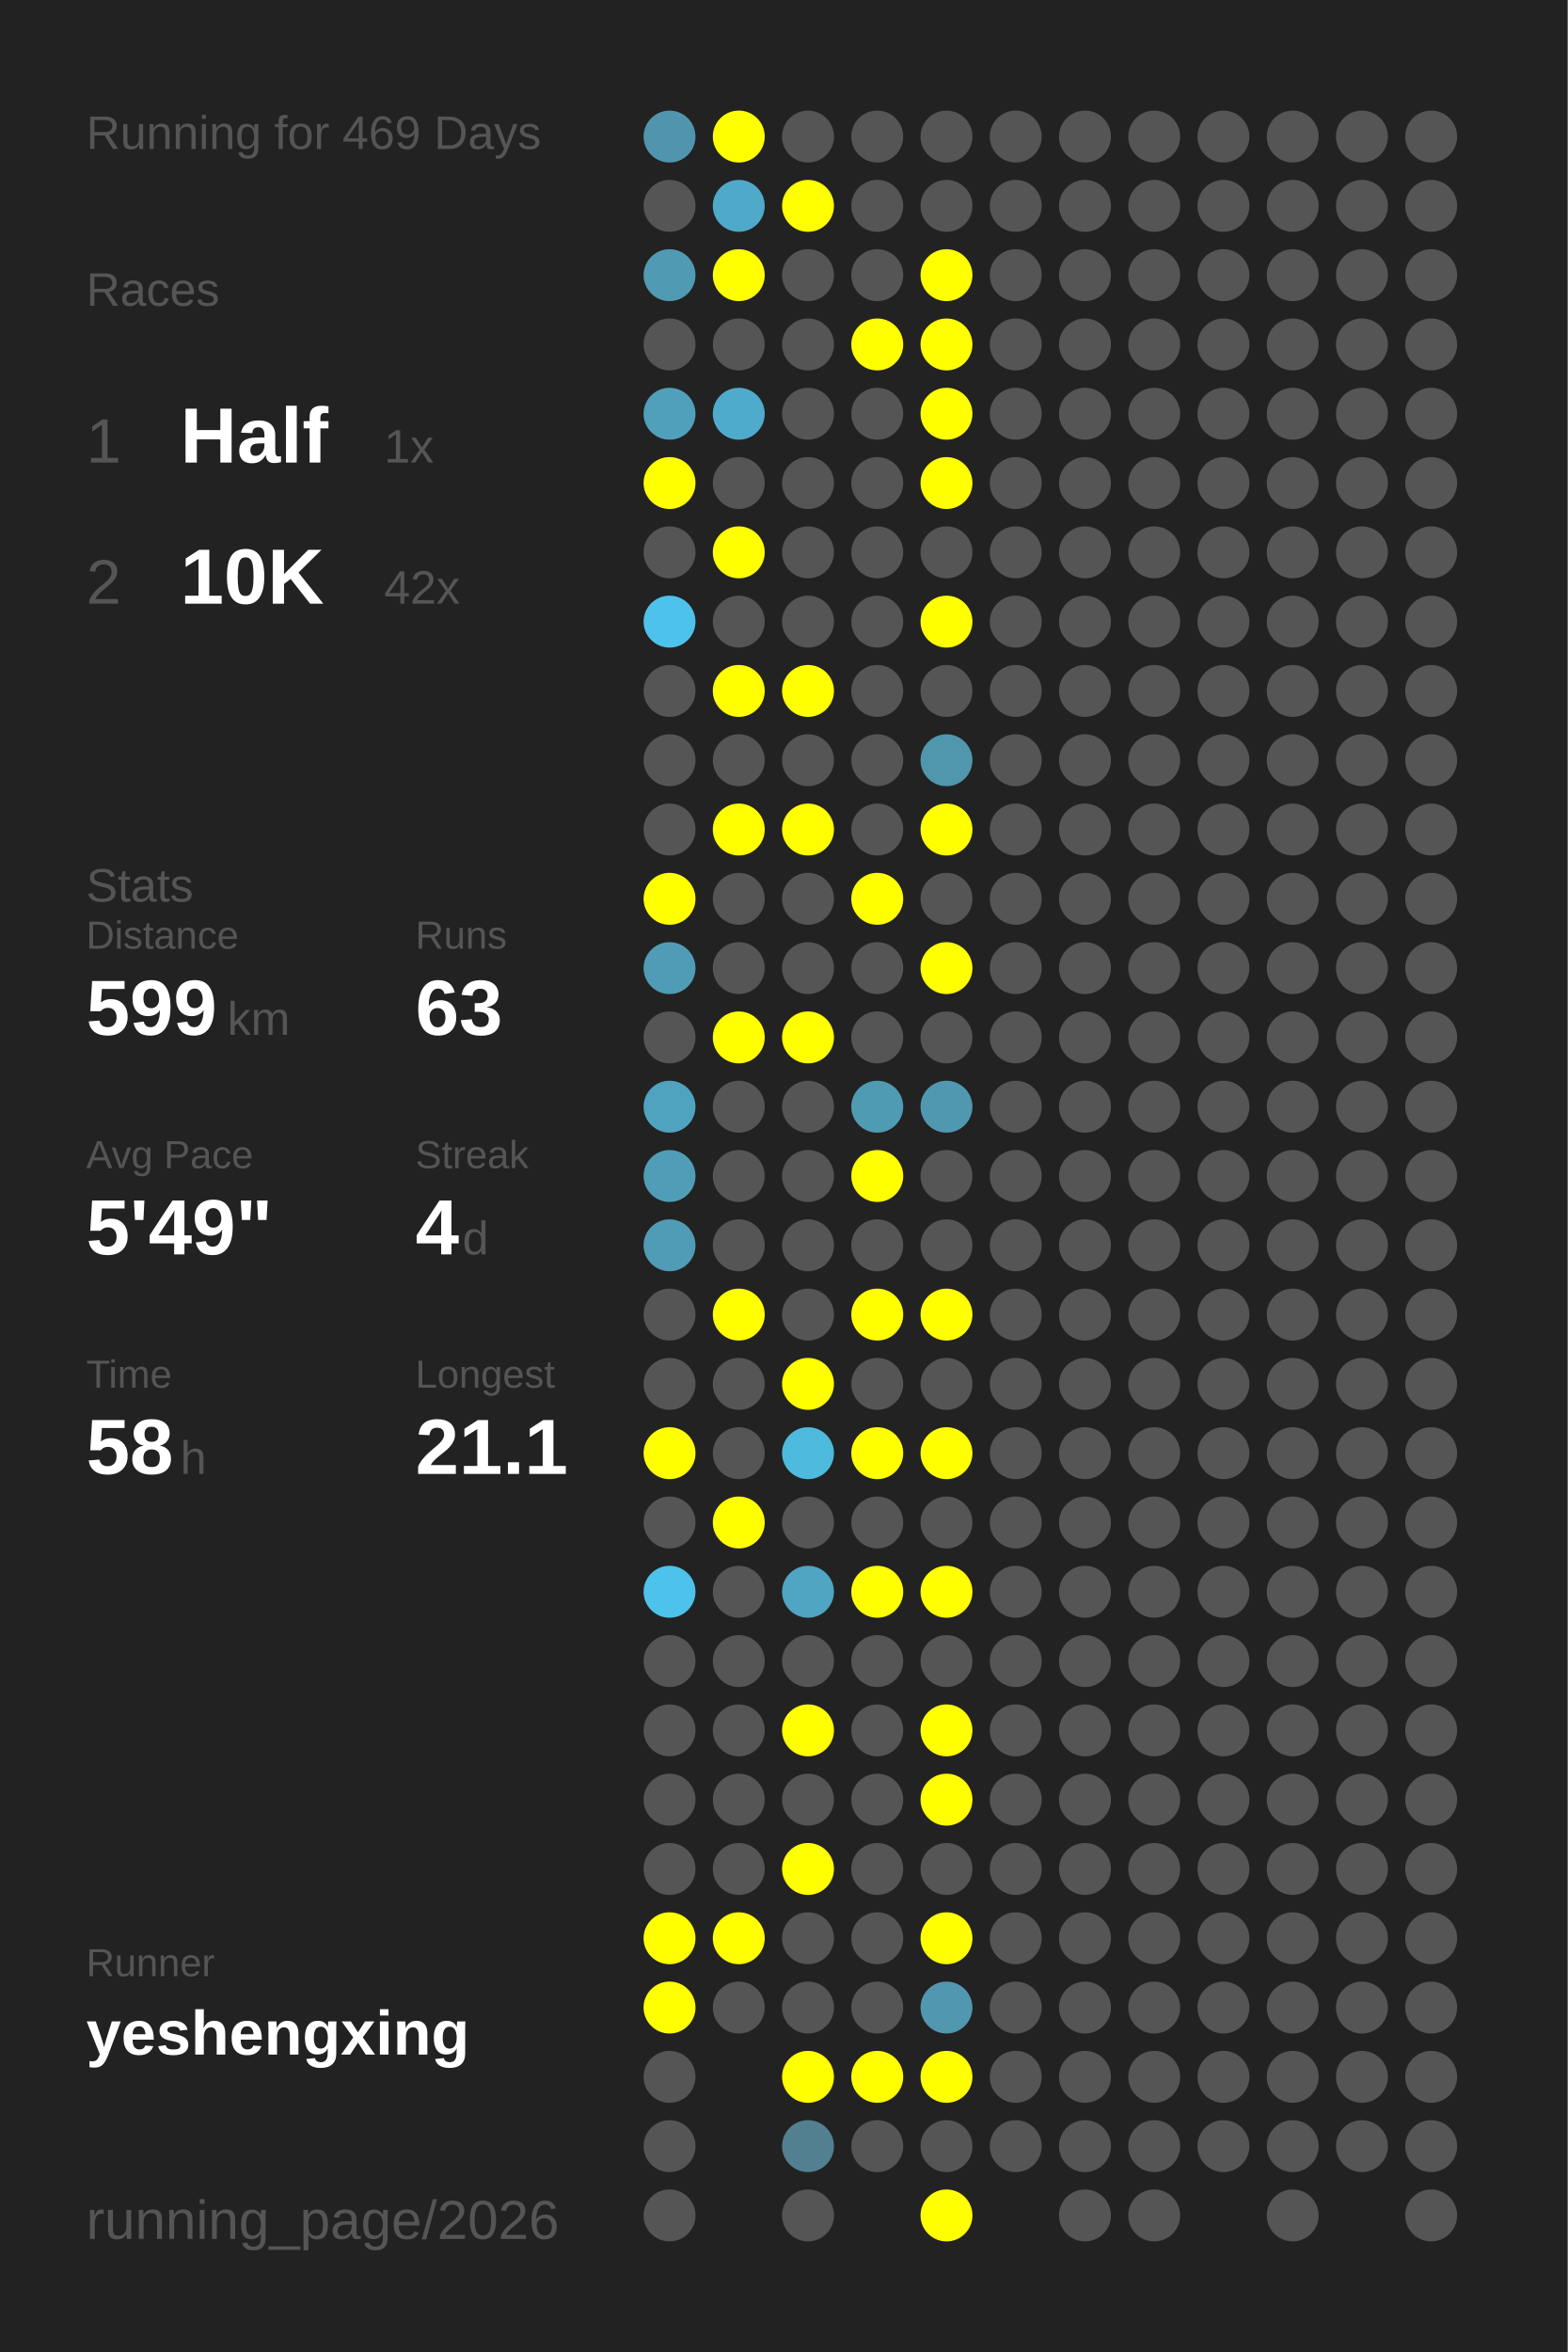
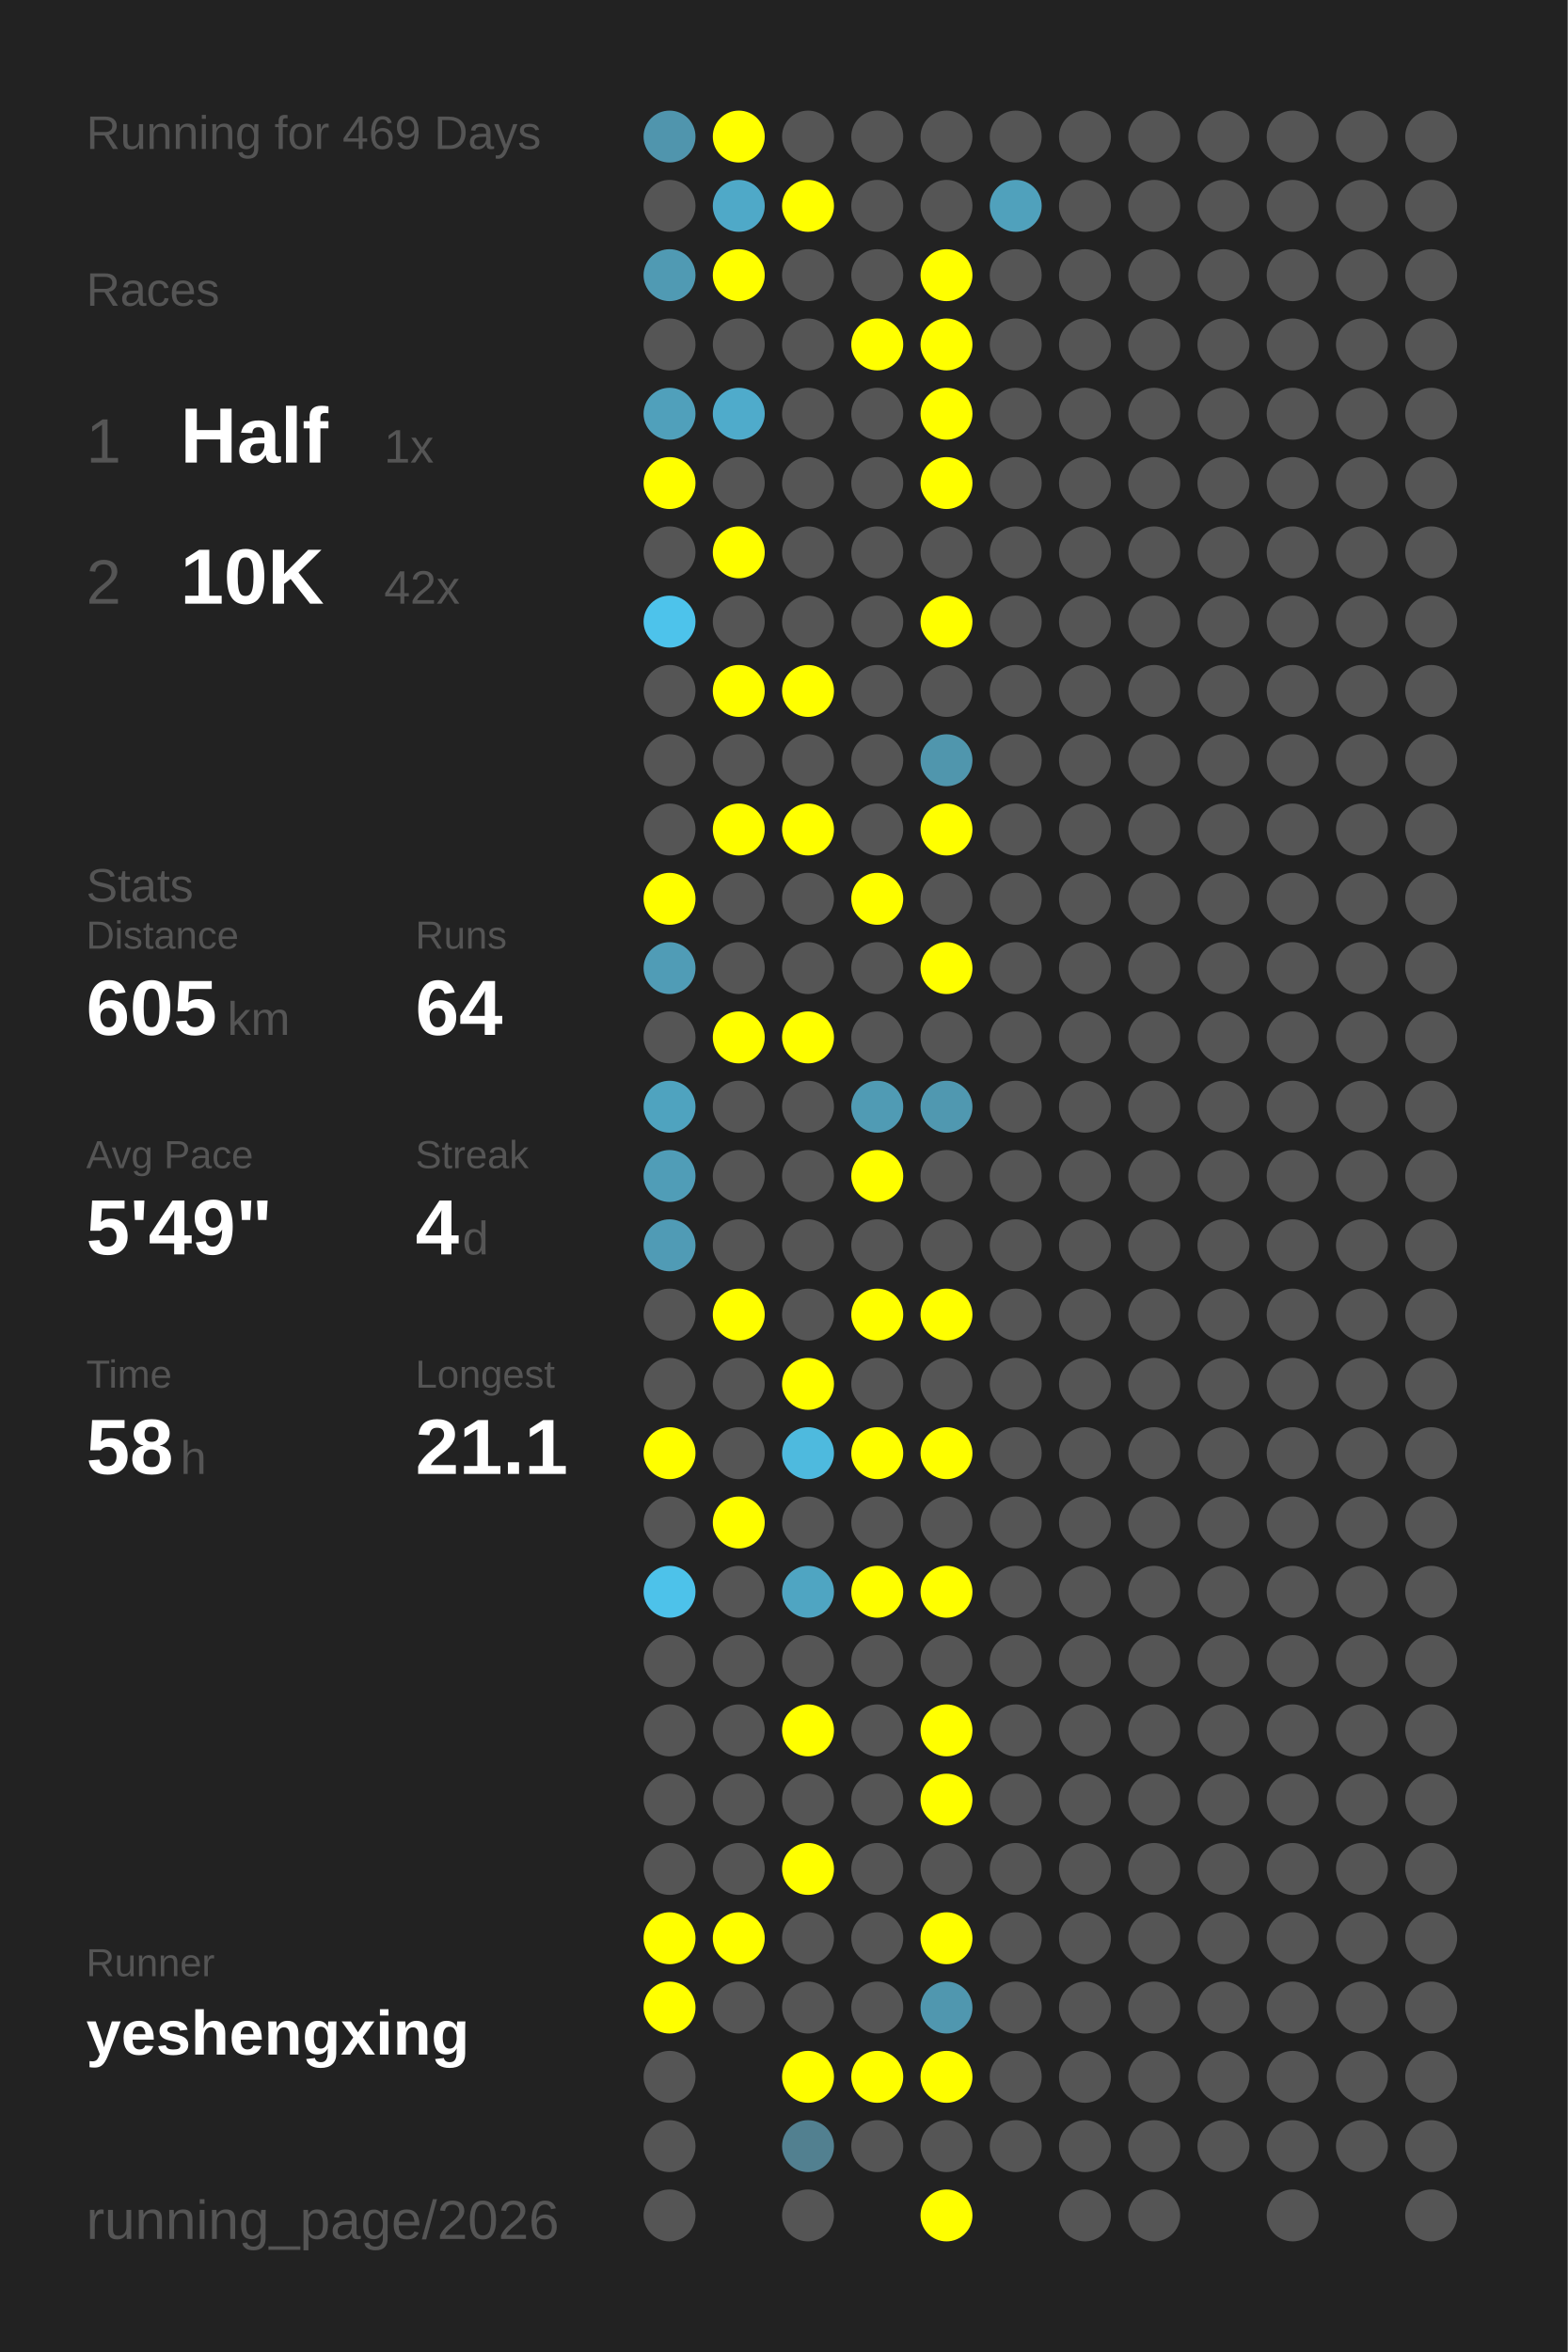
<svg xmlns="http://www.w3.org/2000/svg" baseProfile="full" height="300mm" version="1.1" viewBox="0,0,200,300" width="200mm">
  <defs />
  <rect fill="#222222" height="300" width="200" x="0" y="0" />
  <text fill="#555555" style="font-size:6px; font-family:Arial;" x="11" y="19">Running for 469 Days</text>
  <text fill="#555555" style="font-size:6px; font-family:Arial;" x="11" y="39">Races</text>
  <text fill="#555555" style="font-size:8px; font-family:Arial;" x="11" y="59">1</text>
  <text fill="#FFFFFF" style="font-size:10px; font-family:Arial; font-weight:bold;" x="23" y="59">Half</text>
  <text fill="#555555" style="font-size:6px; font-family:Arial;" x="49" y="59">1x</text>
  <text fill="#555555" style="font-size:8px; font-family:Arial;" x="11" y="77">2</text>
  <text fill="#FFFFFF" style="font-size:10px; font-family:Arial; font-weight:bold;" x="23" y="77">10K</text>
  <text fill="#555555" style="font-size:6px; font-family:Arial;" x="49" y="77">42x</text>
  <text fill="#555555" style="font-size:6px; font-family:Arial;" x="11" y="115">Stats</text>
  <text fill="#555555" style="font-size:5px; font-family:Arial;" x="11" y="121">Distance</text>
-   <text fill="#FFFFFF" style="font-size:10px; font-family:Arial; font-weight:bold;" x="11" y="132">599</text>
+   <text fill="#FFFFFF" style="font-size:10px; font-family:Arial; font-weight:bold;" x="11" y="132">605</text>
  <text fill="#555555" style="font-size:6px; font-family:Arial;" x="29" y="132">km</text>
  <text fill="#555555" style="font-size:5px; font-family:Arial;" x="53" y="121">Runs</text>
-   <text fill="#FFFFFF" style="font-size:10px; font-family:Arial; font-weight:bold;" x="53" y="132">63</text>
+   <text fill="#FFFFFF" style="font-size:10px; font-family:Arial; font-weight:bold;" x="53" y="132">64</text>
  <text fill="#555555" style="font-size:5px; font-family:Arial;" x="11" y="149">Avg Pace</text>
  <text fill="#FFFFFF" style="font-size:10px; font-family:Arial; font-weight:bold;" x="11" y="160">5'49"</text>
  <text fill="#555555" style="font-size:5px; font-family:Arial;" x="53" y="149">Streak</text>
  <text fill="#FFFFFF" style="font-size:10px; font-family:Arial; font-weight:bold;" x="53" y="160">4</text>
  <text fill="#555555" style="font-size:6px; font-family:Arial;" x="59" y="160">d</text>
  <text fill="#555555" style="font-size:5px; font-family:Arial;" x="11" y="177">Time</text>
  <text fill="#FFFFFF" style="font-size:10px; font-family:Arial; font-weight:bold;" x="11" y="188">58</text>
  <text fill="#555555" style="font-size:6px; font-family:Arial;" x="23" y="188">h</text>
  <text fill="#555555" style="font-size:5px; font-family:Arial;" x="53" y="177">Longest</text>
  <text fill="#FFFFFF" style="font-size:10px; font-family:Arial; font-weight:bold;" x="53" y="188">21.1</text>
  <text fill="#555555" style="font-size:5px; font-family:Arial;" x="11" y="252.065">Runner</text>
  <text fill="#FFFFFF" style="font-size:8px; font-family:Arial; font-weight:bold;" x="11" y="262.065">yeshengxing</text>
  <text fill="#555555" style="font-size:7px; font-family:Arial;" x="11" y="285.581">running_page/2026</text>
  <circle cx="85.417" cy="17.419" fill="#5095ad" r="3.312" />
  <circle cx="85.417" cy="26.258" fill="#555555" r="3.312" />
  <circle cx="85.417" cy="35.097" fill="#509ab3" r="3.312" />
  <circle cx="85.417" cy="43.935" fill="#555555" r="3.312" />
  <circle cx="85.417" cy="52.774" fill="#50a0bb" r="3.312" />
  <circle cx="85.417" cy="61.613" fill="#FFFF00" r="3.312" />
  <circle cx="85.417" cy="70.452" fill="#555555" r="3.312" />
  <circle cx="85.417" cy="79.29" fill="#4dc3eb" r="3.312" />
  <circle cx="85.417" cy="88.129" fill="#555555" r="3.312" />
  <circle cx="85.417" cy="96.968" fill="#555555" r="3.312" />
  <circle cx="85.417" cy="105.806" fill="#555555" r="3.312" />
  <circle cx="85.417" cy="114.645" fill="#FFFF00" r="3.312" />
  <circle cx="85.417" cy="123.484" fill="#509cb6" r="3.312" />
  <circle cx="85.417" cy="132.323" fill="#555555" r="3.312" />
  <circle cx="85.417" cy="141.161" fill="#4fa3bf" r="3.312" />
  <circle cx="85.417" cy="150" fill="#509db7" r="3.312" />
  <circle cx="85.417" cy="158.839" fill="#509bb5" r="3.312" />
  <circle cx="85.417" cy="167.677" fill="#555555" r="3.312" />
  <circle cx="85.417" cy="176.516" fill="#555555" r="3.312" />
  <circle cx="85.417" cy="185.355" fill="#FFFF00" r="3.312" />
  <circle cx="85.417" cy="194.194" fill="#555555" r="3.312" />
  <circle cx="85.417" cy="203.032" fill="#4dc2ea" r="3.312" />
  <circle cx="85.417" cy="211.871" fill="#555555" r="3.312" />
  <circle cx="85.417" cy="220.71" fill="#555555" r="3.312" />
  <circle cx="85.417" cy="229.548" fill="#555555" r="3.312" />
  <circle cx="85.417" cy="238.387" fill="#555555" r="3.312" />
  <circle cx="85.417" cy="247.226" fill="#FFFF00" r="3.312" />
  <circle cx="85.417" cy="256.065" fill="#FFFF00" r="3.312" />
  <circle cx="85.417" cy="264.903" fill="#555555" r="3.312" />
  <circle cx="85.417" cy="273.742" fill="#555555" r="3.312" />
  <circle cx="85.417" cy="282.581" fill="#555555" r="3.312" />
  <circle cx="94.25" cy="17.419" fill="#FFFF00" r="3.312" />
  <circle cx="94.25" cy="26.258" fill="#4fa9c8" r="3.312" />
  <circle cx="94.25" cy="35.097" fill="#FFFF00" r="3.312" />
  <circle cx="94.25" cy="43.935" fill="#555555" r="3.312" />
  <circle cx="94.25" cy="52.774" fill="#4fabcb" r="3.312" />
  <circle cx="94.25" cy="61.613" fill="#555555" r="3.312" />
  <circle cx="94.25" cy="70.452" fill="#FFFF00" r="3.312" />
  <circle cx="94.25" cy="79.29" fill="#555555" r="3.312" />
  <circle cx="94.25" cy="88.129" fill="#FFFF00" r="3.312" />
  <circle cx="94.25" cy="96.968" fill="#555555" r="3.312" />
  <circle cx="94.25" cy="105.806" fill="#FFFF00" r="3.312" />
  <circle cx="94.25" cy="114.645" fill="#555555" r="3.312" />
  <circle cx="94.25" cy="123.484" fill="#555555" r="3.312" />
  <circle cx="94.25" cy="132.323" fill="#FFFF00" r="3.312" />
  <circle cx="94.25" cy="141.161" fill="#555555" r="3.312" />
  <circle cx="94.25" cy="150" fill="#555555" r="3.312" />
  <circle cx="94.25" cy="158.839" fill="#555555" r="3.312" />
  <circle cx="94.25" cy="167.677" fill="#FFFF00" r="3.312" />
  <circle cx="94.25" cy="176.516" fill="#555555" r="3.312" />
  <circle cx="94.25" cy="185.355" fill="#555555" r="3.312" />
  <circle cx="94.25" cy="194.194" fill="#FFFF00" r="3.312" />
  <circle cx="94.25" cy="203.032" fill="#555555" r="3.312" />
  <circle cx="94.25" cy="211.871" fill="#555555" r="3.312" />
  <circle cx="94.25" cy="220.71" fill="#555555" r="3.312" />
  <circle cx="94.25" cy="229.548" fill="#555555" r="3.312" />
  <circle cx="94.25" cy="238.387" fill="#555555" r="3.312" />
  <circle cx="94.25" cy="247.226" fill="#FFFF00" r="3.312" />
  <circle cx="94.25" cy="256.065" fill="#555555" r="3.312" />
  <circle cx="103.083" cy="17.419" fill="#555555" r="3.312" />
  <circle cx="103.083" cy="26.258" fill="#FFFF00" r="3.312" />
  <circle cx="103.083" cy="35.097" fill="#555555" r="3.312" />
  <circle cx="103.083" cy="43.935" fill="#555555" r="3.312" />
  <circle cx="103.083" cy="52.774" fill="#555555" r="3.312" />
  <circle cx="103.083" cy="61.613" fill="#555555" r="3.312" />
  <circle cx="103.083" cy="70.452" fill="#555555" r="3.312" />
  <circle cx="103.083" cy="79.29" fill="#555555" r="3.312" />
  <circle cx="103.083" cy="88.129" fill="#FFFF00" r="3.312" />
  <circle cx="103.083" cy="96.968" fill="#555555" r="3.312" />
  <circle cx="103.083" cy="105.806" fill="#FFFF00" r="3.312" />
  <circle cx="103.083" cy="114.645" fill="#555555" r="3.312" />
  <circle cx="103.083" cy="123.484" fill="#555555" r="3.312" />
  <circle cx="103.083" cy="132.323" fill="#FFFF00" r="3.312" />
  <circle cx="103.083" cy="141.161" fill="#555555" r="3.312" />
  <circle cx="103.083" cy="150" fill="#555555" r="3.312" />
  <circle cx="103.083" cy="158.839" fill="#555555" r="3.312" />
  <circle cx="103.083" cy="167.677" fill="#555555" r="3.312" />
  <circle cx="103.083" cy="176.516" fill="#FFFF00" r="3.312" />
  <circle cx="103.083" cy="185.355" fill="#4ebade" r="3.312" />
  <circle cx="103.083" cy="194.194" fill="#555555" r="3.312" />
  <circle cx="103.083" cy="203.032" fill="#4fa5c2" r="3.312" />
  <circle cx="103.083" cy="211.871" fill="#555555" r="3.312" />
  <circle cx="103.083" cy="220.71" fill="#FFFF00" r="3.312" />
  <circle cx="103.083" cy="229.548" fill="#555555" r="3.312" />
  <circle cx="103.083" cy="238.387" fill="#FFFF00" r="3.312" />
  <circle cx="103.083" cy="247.226" fill="#555555" r="3.312" />
  <circle cx="103.083" cy="256.065" fill="#555555" r="3.312" />
  <circle cx="103.083" cy="264.903" fill="#FFFF00" r="3.312" />
  <circle cx="103.083" cy="273.742" fill="#528090" r="3.312" />
  <circle cx="103.083" cy="282.581" fill="#555555" r="3.312" />
  <circle cx="111.917" cy="17.419" fill="#555555" r="3.312" />
  <circle cx="111.917" cy="26.258" fill="#555555" r="3.312" />
  <circle cx="111.917" cy="35.097" fill="#555555" r="3.312" />
  <circle cx="111.917" cy="43.935" fill="#FFFF00" r="3.312" />
  <circle cx="111.917" cy="52.774" fill="#555555" r="3.312" />
  <circle cx="111.917" cy="61.613" fill="#555555" r="3.312" />
  <circle cx="111.917" cy="70.452" fill="#555555" r="3.312" />
  <circle cx="111.917" cy="79.29" fill="#555555" r="3.312" />
  <circle cx="111.917" cy="88.129" fill="#555555" r="3.312" />
  <circle cx="111.917" cy="96.968" fill="#555555" r="3.312" />
  <circle cx="111.917" cy="105.806" fill="#555555" r="3.312" />
  <circle cx="111.917" cy="114.645" fill="#FFFF00" r="3.312" />
  <circle cx="111.917" cy="123.484" fill="#555555" r="3.312" />
  <circle cx="111.917" cy="132.323" fill="#555555" r="3.312" />
  <circle cx="111.917" cy="141.161" fill="#509bb4" r="3.312" />
  <circle cx="111.917" cy="150" fill="#FFFF00" r="3.312" />
  <circle cx="111.917" cy="158.839" fill="#555555" r="3.312" />
  <circle cx="111.917" cy="167.677" fill="#FFFF00" r="3.312" />
  <circle cx="111.917" cy="176.516" fill="#555555" r="3.312" />
  <circle cx="111.917" cy="185.355" fill="#FFFF00" r="3.312" />
  <circle cx="111.917" cy="194.194" fill="#555555" r="3.312" />
  <circle cx="111.917" cy="203.032" fill="#FFFF00" r="3.312" />
  <circle cx="111.917" cy="211.871" fill="#555555" r="3.312" />
  <circle cx="111.917" cy="220.71" fill="#555555" r="3.312" />
  <circle cx="111.917" cy="229.548" fill="#555555" r="3.312" />
  <circle cx="111.917" cy="238.387" fill="#555555" r="3.312" />
  <circle cx="111.917" cy="247.226" fill="#555555" r="3.312" />
  <circle cx="111.917" cy="256.065" fill="#555555" r="3.312" />
  <circle cx="111.917" cy="264.903" fill="#FFFF00" r="3.312" />
  <circle cx="111.917" cy="273.742" fill="#555555" r="3.312" />
  <circle cx="120.75" cy="17.419" fill="#555555" r="3.312" />
  <circle cx="120.75" cy="26.258" fill="#555555" r="3.312" />
  <circle cx="120.75" cy="35.097" fill="#FFFF00" r="3.312" />
  <circle cx="120.75" cy="43.935" fill="#FFFF00" r="3.312" />
  <circle cx="120.75" cy="52.774" fill="#FFFF00" r="3.312" />
  <circle cx="120.75" cy="61.613" fill="#FFFF00" r="3.312" />
  <circle cx="120.75" cy="70.452" fill="#555555" r="3.312" />
  <circle cx="120.75" cy="79.29" fill="#FFFF00" r="3.312" />
  <circle cx="120.75" cy="88.129" fill="#555555" r="3.312" />
  <circle cx="120.75" cy="96.968" fill="#5096ad" r="3.312" />
  <circle cx="120.75" cy="105.806" fill="#FFFF00" r="3.312" />
  <circle cx="120.75" cy="114.645" fill="#555555" r="3.312" />
  <circle cx="120.75" cy="123.484" fill="#FFFF00" r="3.312" />
  <circle cx="120.75" cy="132.323" fill="#555555" r="3.312" />
  <circle cx="120.75" cy="141.161" fill="#5098b0" r="3.312" />
  <circle cx="120.75" cy="150" fill="#555555" r="3.312" />
  <circle cx="120.75" cy="158.839" fill="#555555" r="3.312" />
  <circle cx="120.75" cy="167.677" fill="#FFFF00" r="3.312" />
  <circle cx="120.75" cy="176.516" fill="#555555" r="3.312" />
  <circle cx="120.75" cy="185.355" fill="#FFFF00" r="3.312" />
  <circle cx="120.75" cy="194.194" fill="#555555" r="3.312" />
  <circle cx="120.75" cy="203.032" fill="#FFFF00" r="3.312" />
  <circle cx="120.75" cy="211.871" fill="#555555" r="3.312" />
  <circle cx="120.75" cy="220.71" fill="#FFFF00" r="3.312" />
  <circle cx="120.75" cy="229.548" fill="#FFFF00" r="3.312" />
  <circle cx="120.75" cy="238.387" fill="#555555" r="3.312" />
  <circle cx="120.75" cy="247.226" fill="#FFFF00" r="3.312" />
  <circle cx="120.75" cy="256.065" fill="#5097af" r="3.312" />
  <circle cx="120.75" cy="264.903" fill="#FFFF00" r="3.312" />
  <circle cx="120.75" cy="273.742" fill="#555555" r="3.312" />
  <circle cx="120.75" cy="282.581" fill="#FFFF00" r="3.312" />
  <circle cx="129.583" cy="17.419" fill="#555555" r="3.312" />
-   <circle cx="129.583" cy="26.258" fill="#555555" r="3.312" />
+   <circle cx="129.583" cy="26.258" fill="#50a1bc" r="3.312" />
  <circle cx="129.583" cy="35.097" fill="#555555" r="3.312" />
  <circle cx="129.583" cy="43.935" fill="#555555" r="3.312" />
  <circle cx="129.583" cy="52.774" fill="#555555" r="3.312" />
  <circle cx="129.583" cy="61.613" fill="#555555" r="3.312" />
  <circle cx="129.583" cy="70.452" fill="#555555" r="3.312" />
  <circle cx="129.583" cy="79.29" fill="#555555" r="3.312" />
  <circle cx="129.583" cy="88.129" fill="#555555" r="3.312" />
  <circle cx="129.583" cy="96.968" fill="#555555" r="3.312" />
  <circle cx="129.583" cy="105.806" fill="#555555" r="3.312" />
  <circle cx="129.583" cy="114.645" fill="#555555" r="3.312" />
  <circle cx="129.583" cy="123.484" fill="#555555" r="3.312" />
  <circle cx="129.583" cy="132.323" fill="#555555" r="3.312" />
  <circle cx="129.583" cy="141.161" fill="#555555" r="3.312" />
  <circle cx="129.583" cy="150" fill="#555555" r="3.312" />
  <circle cx="129.583" cy="158.839" fill="#555555" r="3.312" />
  <circle cx="129.583" cy="167.677" fill="#555555" r="3.312" />
  <circle cx="129.583" cy="176.516" fill="#555555" r="3.312" />
  <circle cx="129.583" cy="185.355" fill="#555555" r="3.312" />
  <circle cx="129.583" cy="194.194" fill="#555555" r="3.312" />
  <circle cx="129.583" cy="203.032" fill="#555555" r="3.312" />
  <circle cx="129.583" cy="211.871" fill="#555555" r="3.312" />
  <circle cx="129.583" cy="220.71" fill="#555555" r="3.312" />
  <circle cx="129.583" cy="229.548" fill="#555555" r="3.312" />
  <circle cx="129.583" cy="238.387" fill="#555555" r="3.312" />
  <circle cx="129.583" cy="247.226" fill="#555555" r="3.312" />
  <circle cx="129.583" cy="256.065" fill="#555555" r="3.312" />
  <circle cx="129.583" cy="264.903" fill="#555555" r="3.312" />
  <circle cx="129.583" cy="273.742" fill="#555555" r="3.312" />
  <circle cx="138.417" cy="17.419" fill="#555555" r="3.312" />
  <circle cx="138.417" cy="26.258" fill="#555555" r="3.312" />
  <circle cx="138.417" cy="35.097" fill="#555555" r="3.312" />
  <circle cx="138.417" cy="43.935" fill="#555555" r="3.312" />
  <circle cx="138.417" cy="52.774" fill="#555555" r="3.312" />
  <circle cx="138.417" cy="61.613" fill="#555555" r="3.312" />
  <circle cx="138.417" cy="70.452" fill="#555555" r="3.312" />
  <circle cx="138.417" cy="79.29" fill="#555555" r="3.312" />
  <circle cx="138.417" cy="88.129" fill="#555555" r="3.312" />
  <circle cx="138.417" cy="96.968" fill="#555555" r="3.312" />
  <circle cx="138.417" cy="105.806" fill="#555555" r="3.312" />
  <circle cx="138.417" cy="114.645" fill="#555555" r="3.312" />
  <circle cx="138.417" cy="123.484" fill="#555555" r="3.312" />
  <circle cx="138.417" cy="132.323" fill="#555555" r="3.312" />
  <circle cx="138.417" cy="141.161" fill="#555555" r="3.312" />
  <circle cx="138.417" cy="150" fill="#555555" r="3.312" />
  <circle cx="138.417" cy="158.839" fill="#555555" r="3.312" />
  <circle cx="138.417" cy="167.677" fill="#555555" r="3.312" />
  <circle cx="138.417" cy="176.516" fill="#555555" r="3.312" />
  <circle cx="138.417" cy="185.355" fill="#555555" r="3.312" />
  <circle cx="138.417" cy="194.194" fill="#555555" r="3.312" />
  <circle cx="138.417" cy="203.032" fill="#555555" r="3.312" />
  <circle cx="138.417" cy="211.871" fill="#555555" r="3.312" />
  <circle cx="138.417" cy="220.71" fill="#555555" r="3.312" />
  <circle cx="138.417" cy="229.548" fill="#555555" r="3.312" />
  <circle cx="138.417" cy="238.387" fill="#555555" r="3.312" />
  <circle cx="138.417" cy="247.226" fill="#555555" r="3.312" />
  <circle cx="138.417" cy="256.065" fill="#555555" r="3.312" />
  <circle cx="138.417" cy="264.903" fill="#555555" r="3.312" />
  <circle cx="138.417" cy="273.742" fill="#555555" r="3.312" />
  <circle cx="138.417" cy="282.581" fill="#555555" r="3.312" />
  <circle cx="147.25" cy="17.419" fill="#555555" r="3.312" />
  <circle cx="147.25" cy="26.258" fill="#555555" r="3.312" />
  <circle cx="147.25" cy="35.097" fill="#555555" r="3.312" />
  <circle cx="147.25" cy="43.935" fill="#555555" r="3.312" />
  <circle cx="147.25" cy="52.774" fill="#555555" r="3.312" />
  <circle cx="147.25" cy="61.613" fill="#555555" r="3.312" />
  <circle cx="147.25" cy="70.452" fill="#555555" r="3.312" />
  <circle cx="147.25" cy="79.29" fill="#555555" r="3.312" />
  <circle cx="147.25" cy="88.129" fill="#555555" r="3.312" />
  <circle cx="147.25" cy="96.968" fill="#555555" r="3.312" />
  <circle cx="147.25" cy="105.806" fill="#555555" r="3.312" />
  <circle cx="147.25" cy="114.645" fill="#555555" r="3.312" />
  <circle cx="147.25" cy="123.484" fill="#555555" r="3.312" />
  <circle cx="147.25" cy="132.323" fill="#555555" r="3.312" />
  <circle cx="147.25" cy="141.161" fill="#555555" r="3.312" />
  <circle cx="147.25" cy="150" fill="#555555" r="3.312" />
  <circle cx="147.25" cy="158.839" fill="#555555" r="3.312" />
  <circle cx="147.25" cy="167.677" fill="#555555" r="3.312" />
  <circle cx="147.25" cy="176.516" fill="#555555" r="3.312" />
  <circle cx="147.25" cy="185.355" fill="#555555" r="3.312" />
  <circle cx="147.25" cy="194.194" fill="#555555" r="3.312" />
  <circle cx="147.25" cy="203.032" fill="#555555" r="3.312" />
  <circle cx="147.25" cy="211.871" fill="#555555" r="3.312" />
  <circle cx="147.25" cy="220.71" fill="#555555" r="3.312" />
  <circle cx="147.25" cy="229.548" fill="#555555" r="3.312" />
  <circle cx="147.25" cy="238.387" fill="#555555" r="3.312" />
  <circle cx="147.25" cy="247.226" fill="#555555" r="3.312" />
  <circle cx="147.25" cy="256.065" fill="#555555" r="3.312" />
  <circle cx="147.25" cy="264.903" fill="#555555" r="3.312" />
  <circle cx="147.25" cy="273.742" fill="#555555" r="3.312" />
  <circle cx="147.25" cy="282.581" fill="#555555" r="3.312" />
  <circle cx="156.083" cy="17.419" fill="#555555" r="3.312" />
  <circle cx="156.083" cy="26.258" fill="#555555" r="3.312" />
  <circle cx="156.083" cy="35.097" fill="#555555" r="3.312" />
  <circle cx="156.083" cy="43.935" fill="#555555" r="3.312" />
  <circle cx="156.083" cy="52.774" fill="#555555" r="3.312" />
  <circle cx="156.083" cy="61.613" fill="#555555" r="3.312" />
  <circle cx="156.083" cy="70.452" fill="#555555" r="3.312" />
  <circle cx="156.083" cy="79.29" fill="#555555" r="3.312" />
  <circle cx="156.083" cy="88.129" fill="#555555" r="3.312" />
  <circle cx="156.083" cy="96.968" fill="#555555" r="3.312" />
  <circle cx="156.083" cy="105.806" fill="#555555" r="3.312" />
  <circle cx="156.083" cy="114.645" fill="#555555" r="3.312" />
  <circle cx="156.083" cy="123.484" fill="#555555" r="3.312" />
  <circle cx="156.083" cy="132.323" fill="#555555" r="3.312" />
  <circle cx="156.083" cy="141.161" fill="#555555" r="3.312" />
  <circle cx="156.083" cy="150" fill="#555555" r="3.312" />
  <circle cx="156.083" cy="158.839" fill="#555555" r="3.312" />
  <circle cx="156.083" cy="167.677" fill="#555555" r="3.312" />
  <circle cx="156.083" cy="176.516" fill="#555555" r="3.312" />
  <circle cx="156.083" cy="185.355" fill="#555555" r="3.312" />
  <circle cx="156.083" cy="194.194" fill="#555555" r="3.312" />
  <circle cx="156.083" cy="203.032" fill="#555555" r="3.312" />
  <circle cx="156.083" cy="211.871" fill="#555555" r="3.312" />
  <circle cx="156.083" cy="220.71" fill="#555555" r="3.312" />
  <circle cx="156.083" cy="229.548" fill="#555555" r="3.312" />
  <circle cx="156.083" cy="238.387" fill="#555555" r="3.312" />
  <circle cx="156.083" cy="247.226" fill="#555555" r="3.312" />
  <circle cx="156.083" cy="256.065" fill="#555555" r="3.312" />
  <circle cx="156.083" cy="264.903" fill="#555555" r="3.312" />
  <circle cx="156.083" cy="273.742" fill="#555555" r="3.312" />
  <circle cx="164.917" cy="17.419" fill="#555555" r="3.312" />
  <circle cx="164.917" cy="26.258" fill="#555555" r="3.312" />
  <circle cx="164.917" cy="35.097" fill="#555555" r="3.312" />
  <circle cx="164.917" cy="43.935" fill="#555555" r="3.312" />
  <circle cx="164.917" cy="52.774" fill="#555555" r="3.312" />
  <circle cx="164.917" cy="61.613" fill="#555555" r="3.312" />
  <circle cx="164.917" cy="70.452" fill="#555555" r="3.312" />
  <circle cx="164.917" cy="79.29" fill="#555555" r="3.312" />
  <circle cx="164.917" cy="88.129" fill="#555555" r="3.312" />
  <circle cx="164.917" cy="96.968" fill="#555555" r="3.312" />
  <circle cx="164.917" cy="105.806" fill="#555555" r="3.312" />
  <circle cx="164.917" cy="114.645" fill="#555555" r="3.312" />
  <circle cx="164.917" cy="123.484" fill="#555555" r="3.312" />
  <circle cx="164.917" cy="132.323" fill="#555555" r="3.312" />
  <circle cx="164.917" cy="141.161" fill="#555555" r="3.312" />
  <circle cx="164.917" cy="150" fill="#555555" r="3.312" />
  <circle cx="164.917" cy="158.839" fill="#555555" r="3.312" />
  <circle cx="164.917" cy="167.677" fill="#555555" r="3.312" />
  <circle cx="164.917" cy="176.516" fill="#555555" r="3.312" />
  <circle cx="164.917" cy="185.355" fill="#555555" r="3.312" />
  <circle cx="164.917" cy="194.194" fill="#555555" r="3.312" />
  <circle cx="164.917" cy="203.032" fill="#555555" r="3.312" />
  <circle cx="164.917" cy="211.871" fill="#555555" r="3.312" />
  <circle cx="164.917" cy="220.71" fill="#555555" r="3.312" />
  <circle cx="164.917" cy="229.548" fill="#555555" r="3.312" />
  <circle cx="164.917" cy="238.387" fill="#555555" r="3.312" />
  <circle cx="164.917" cy="247.226" fill="#555555" r="3.312" />
  <circle cx="164.917" cy="256.065" fill="#555555" r="3.312" />
  <circle cx="164.917" cy="264.903" fill="#555555" r="3.312" />
  <circle cx="164.917" cy="273.742" fill="#555555" r="3.312" />
  <circle cx="164.917" cy="282.581" fill="#555555" r="3.312" />
  <circle cx="173.75" cy="17.419" fill="#555555" r="3.312" />
  <circle cx="173.75" cy="26.258" fill="#555555" r="3.312" />
  <circle cx="173.75" cy="35.097" fill="#555555" r="3.312" />
  <circle cx="173.75" cy="43.935" fill="#555555" r="3.312" />
  <circle cx="173.75" cy="52.774" fill="#555555" r="3.312" />
  <circle cx="173.75" cy="61.613" fill="#555555" r="3.312" />
  <circle cx="173.75" cy="70.452" fill="#555555" r="3.312" />
  <circle cx="173.75" cy="79.29" fill="#555555" r="3.312" />
  <circle cx="173.75" cy="88.129" fill="#555555" r="3.312" />
  <circle cx="173.75" cy="96.968" fill="#555555" r="3.312" />
  <circle cx="173.75" cy="105.806" fill="#555555" r="3.312" />
  <circle cx="173.75" cy="114.645" fill="#555555" r="3.312" />
  <circle cx="173.75" cy="123.484" fill="#555555" r="3.312" />
  <circle cx="173.75" cy="132.323" fill="#555555" r="3.312" />
  <circle cx="173.75" cy="141.161" fill="#555555" r="3.312" />
  <circle cx="173.75" cy="150" fill="#555555" r="3.312" />
  <circle cx="173.75" cy="158.839" fill="#555555" r="3.312" />
  <circle cx="173.75" cy="167.677" fill="#555555" r="3.312" />
  <circle cx="173.75" cy="176.516" fill="#555555" r="3.312" />
  <circle cx="173.75" cy="185.355" fill="#555555" r="3.312" />
  <circle cx="173.75" cy="194.194" fill="#555555" r="3.312" />
  <circle cx="173.75" cy="203.032" fill="#555555" r="3.312" />
  <circle cx="173.75" cy="211.871" fill="#555555" r="3.312" />
  <circle cx="173.75" cy="220.71" fill="#555555" r="3.312" />
  <circle cx="173.75" cy="229.548" fill="#555555" r="3.312" />
  <circle cx="173.75" cy="238.387" fill="#555555" r="3.312" />
  <circle cx="173.75" cy="247.226" fill="#555555" r="3.312" />
  <circle cx="173.75" cy="256.065" fill="#555555" r="3.312" />
  <circle cx="173.75" cy="264.903" fill="#555555" r="3.312" />
  <circle cx="173.75" cy="273.742" fill="#555555" r="3.312" />
  <circle cx="182.583" cy="17.419" fill="#555555" r="3.312" />
  <circle cx="182.583" cy="26.258" fill="#555555" r="3.312" />
  <circle cx="182.583" cy="35.097" fill="#555555" r="3.312" />
  <circle cx="182.583" cy="43.935" fill="#555555" r="3.312" />
  <circle cx="182.583" cy="52.774" fill="#555555" r="3.312" />
  <circle cx="182.583" cy="61.613" fill="#555555" r="3.312" />
  <circle cx="182.583" cy="70.452" fill="#555555" r="3.312" />
  <circle cx="182.583" cy="79.29" fill="#555555" r="3.312" />
  <circle cx="182.583" cy="88.129" fill="#555555" r="3.312" />
  <circle cx="182.583" cy="96.968" fill="#555555" r="3.312" />
  <circle cx="182.583" cy="105.806" fill="#555555" r="3.312" />
  <circle cx="182.583" cy="114.645" fill="#555555" r="3.312" />
  <circle cx="182.583" cy="123.484" fill="#555555" r="3.312" />
  <circle cx="182.583" cy="132.323" fill="#555555" r="3.312" />
  <circle cx="182.583" cy="141.161" fill="#555555" r="3.312" />
  <circle cx="182.583" cy="150" fill="#555555" r="3.312" />
  <circle cx="182.583" cy="158.839" fill="#555555" r="3.312" />
  <circle cx="182.583" cy="167.677" fill="#555555" r="3.312" />
  <circle cx="182.583" cy="176.516" fill="#555555" r="3.312" />
  <circle cx="182.583" cy="185.355" fill="#555555" r="3.312" />
  <circle cx="182.583" cy="194.194" fill="#555555" r="3.312" />
  <circle cx="182.583" cy="203.032" fill="#555555" r="3.312" />
  <circle cx="182.583" cy="211.871" fill="#555555" r="3.312" />
  <circle cx="182.583" cy="220.71" fill="#555555" r="3.312" />
  <circle cx="182.583" cy="229.548" fill="#555555" r="3.312" />
  <circle cx="182.583" cy="238.387" fill="#555555" r="3.312" />
  <circle cx="182.583" cy="247.226" fill="#555555" r="3.312" />
  <circle cx="182.583" cy="256.065" fill="#555555" r="3.312" />
  <circle cx="182.583" cy="264.903" fill="#555555" r="3.312" />
  <circle cx="182.583" cy="273.742" fill="#555555" r="3.312" />
  <circle cx="182.583" cy="282.581" fill="#555555" r="3.312" />
</svg>
